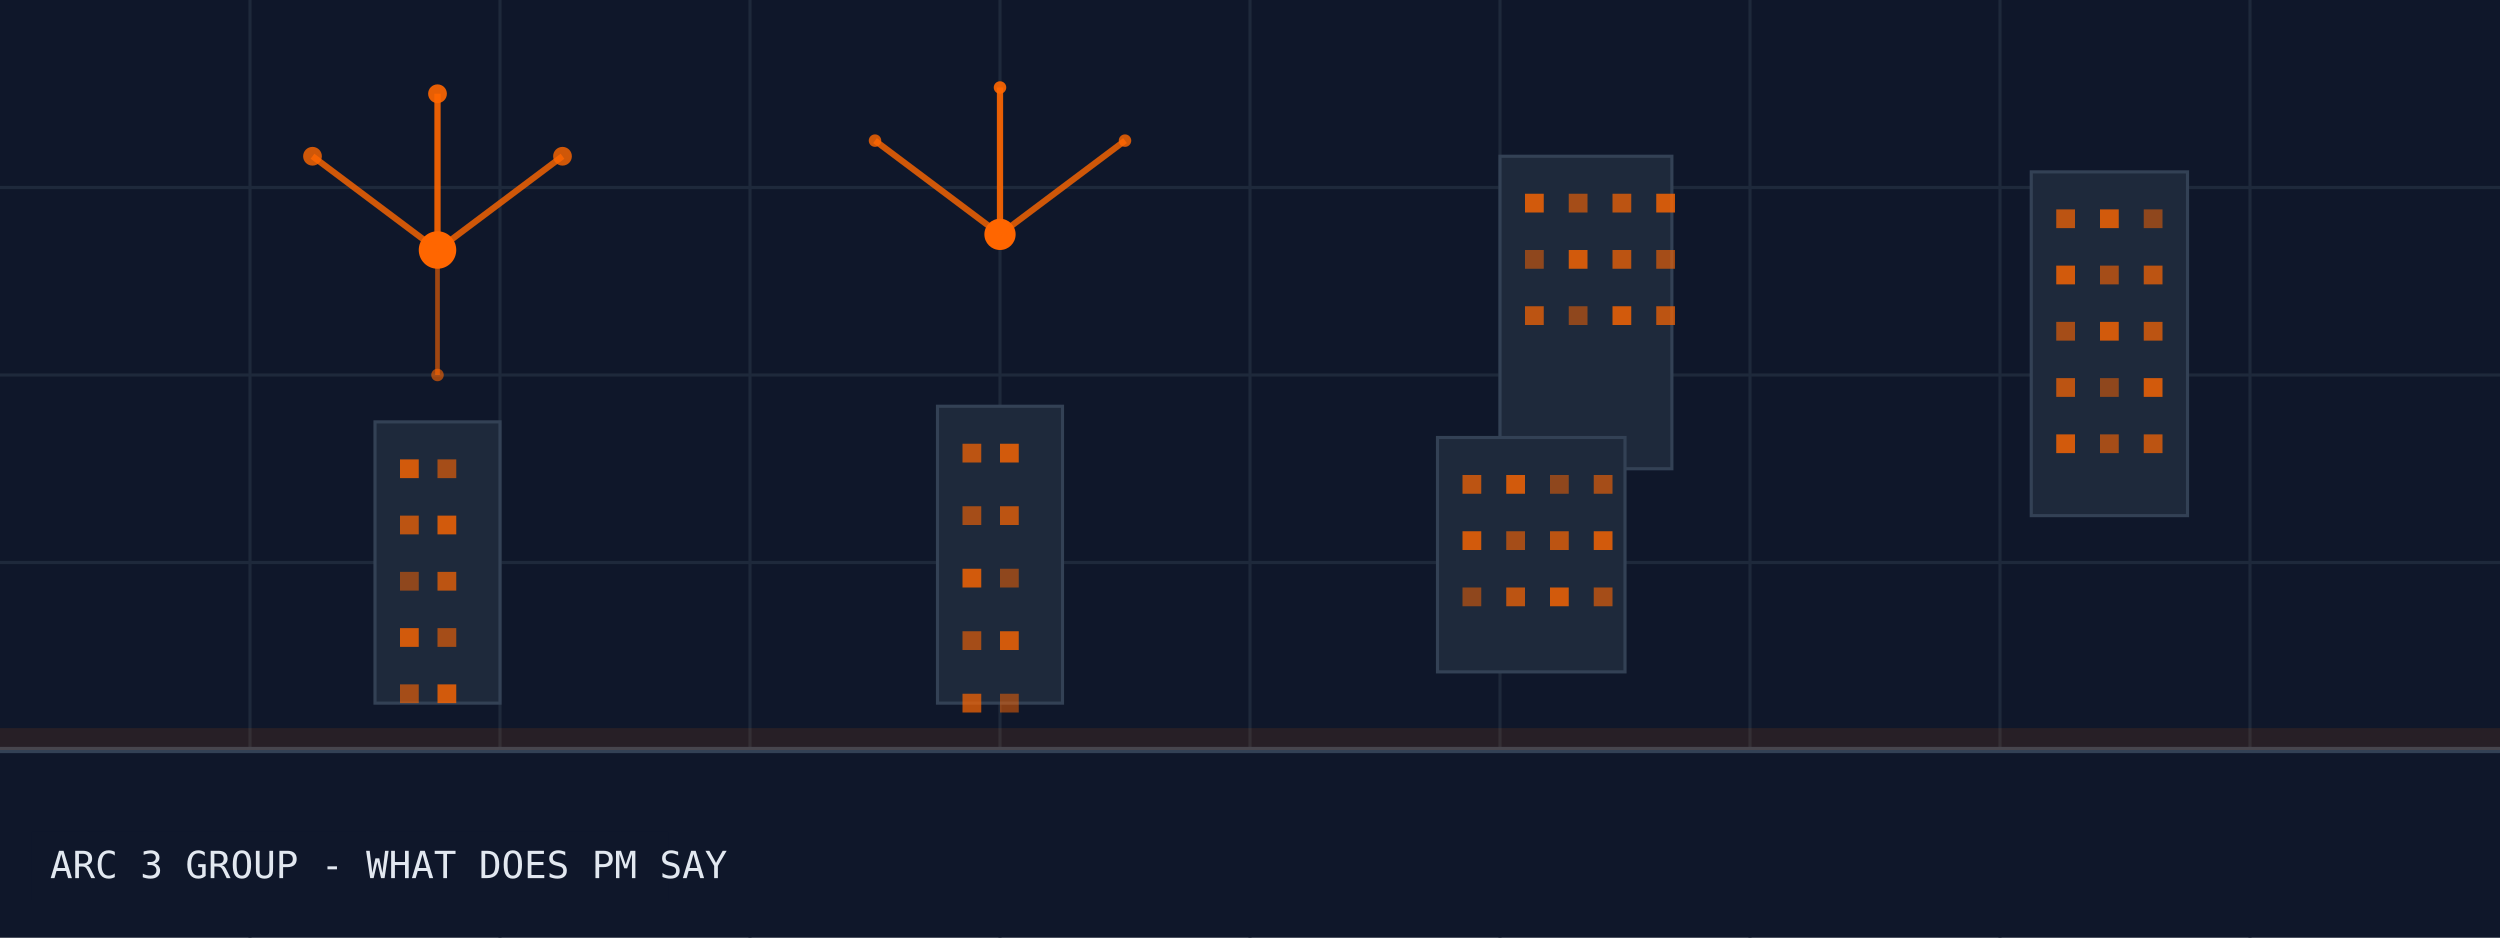
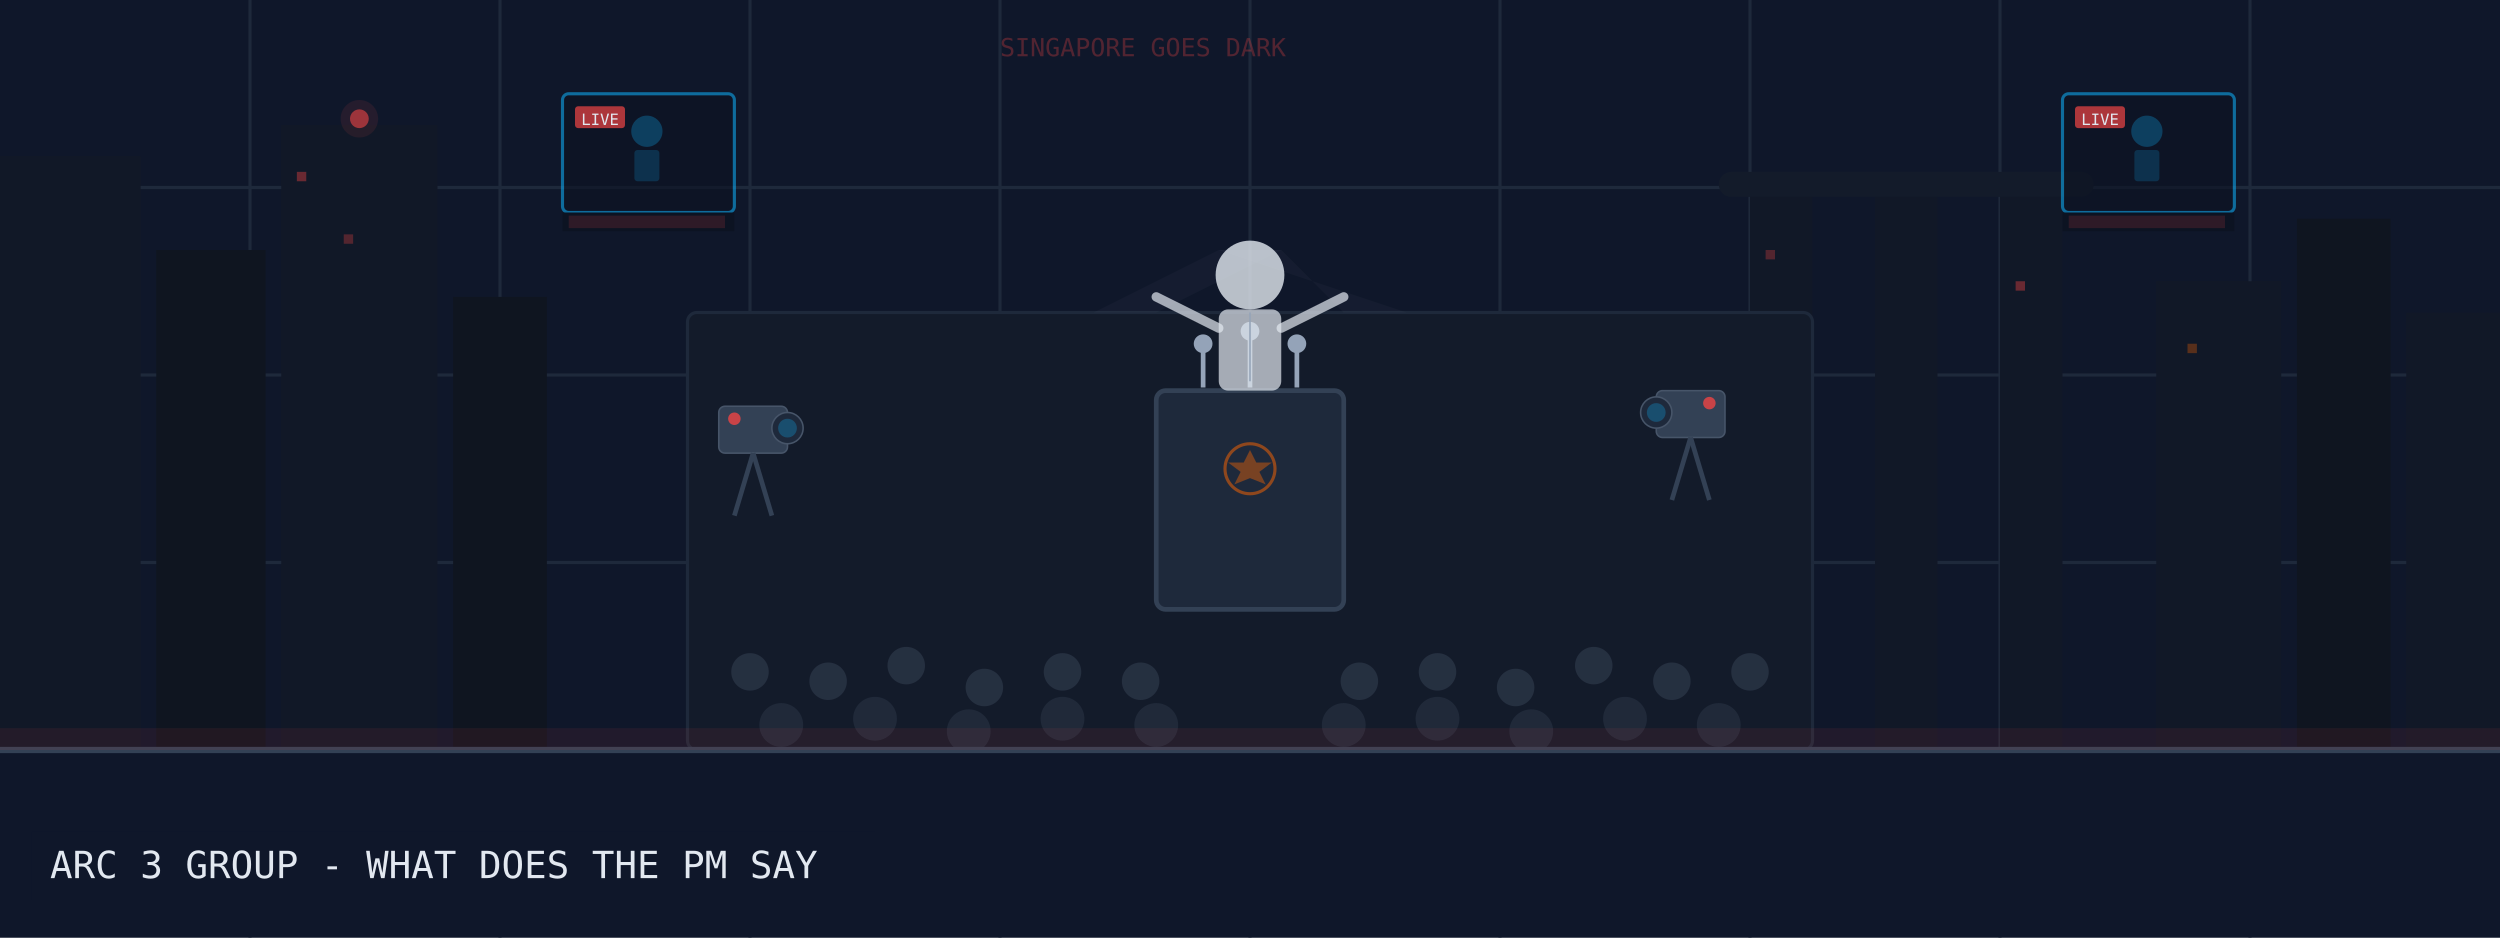
<svg xmlns="http://www.w3.org/2000/svg" viewBox="0 0 800 300" width="800" height="300">
  <rect width="800" height="300" fill="#0f172a" />
  <line x1="80" y1="0" x2="80" y2="300" stroke="#1e293b" stroke-width="1" />
  <line x1="160" y1="0" x2="160" y2="300" stroke="#1e293b" stroke-width="1" />
  <line x1="240" y1="0" x2="240" y2="300" stroke="#1e293b" stroke-width="1" />
  <line x1="320" y1="0" x2="320" y2="300" stroke="#1e293b" stroke-width="1" />
  <line x1="400" y1="0" x2="400" y2="300" stroke="#1e293b" stroke-width="1" />
  <line x1="480" y1="0" x2="480" y2="300" stroke="#1e293b" stroke-width="1" />
  <line x1="560" y1="0" x2="560" y2="300" stroke="#1e293b" stroke-width="1" />
  <line x1="640" y1="0" x2="640" y2="300" stroke="#1e293b" stroke-width="1" />
  <line x1="720" y1="0" x2="720" y2="300" stroke="#1e293b" stroke-width="1" />
  <line x1="0" y1="60" x2="800" y2="60" stroke="#1e293b" stroke-width="1" />
  <line x1="0" y1="120" x2="800" y2="120" stroke="#1e293b" stroke-width="1" />
  <line x1="0" y1="180" x2="800" y2="180" stroke="#1e293b" stroke-width="1" />
  <line x1="0" y1="240" x2="800" y2="240" stroke="#1e293b" stroke-width="1" />
+   <rect x="0" y="50" width="45" height="190" fill="#111827" />
+   <rect x="50" y="80" width="35" height="160" fill="#0f1520" />
+   <rect x="90" y="40" width="50" height="200" fill="#111827" />
+   <rect x="145" y="95" width="30" height="145" fill="#0f1520" />
+   <rect x="560" y="60" width="20" height="180" fill="#111827" />
+   <rect x="600" y="60" width="20" height="180" fill="#111827" />
+   <rect x="640" y="60" width="20" height="180" fill="#111827" />
+   <rect x="550" y="55" width="120" height="8" rx="4" fill="#131b2a" />
+   <rect x="690" y="90" width="40" height="150" fill="#111827" />
+   <rect x="735" y="70" width="30" height="170" fill="#0f1520" />
+   <rect x="770" y="100" width="30" height="140" fill="#111827" />
+   <rect x="95" y="55" width="3" height="3" fill="#ef4444" opacity="0.4" />
+   <rect x="110" y="75" width="3" height="3" fill="#ef4444" opacity="0.3" />
+   <rect x="565" y="80" width="3" height="3" fill="#ef4444" opacity="0.3" />
+   <rect x="645" y="90" width="3" height="3" fill="#ef4444" opacity="0.4" />
+   <rect x="700" y="110" width="3" height="3" fill="#FF6600" opacity="0.3" />
+   <circle cx="115" cy="38" r="3" fill="#ef4444" opacity="0.6" />
+   <circle cx="115" cy="38" r="6" fill="#ef4444" opacity="0.1" />
+   <rect x="220" y="100" width="360" height="140" rx="3" fill="#131b2a" stroke="#1e293b" stroke-width="1" />
+   <rect x="370" y="125" width="60" height="70" rx="3" fill="#1e293b" stroke="#334155" stroke-width="1.5" />
+   <circle cx="400" cy="150" r="8" fill="none" stroke="#FF6600" stroke-width="1" opacity="0.5" />
+   <polygon points="400,144 402,148 407,148 403,151 405,155 400,153 395,155 397,151 393,148 398,148" fill="#FF6600" opacity="0.4" />
+   <line x1="385" y1="124" x2="385" y2="112" stroke="#94a3b8" stroke-width="1.5" />
+   <circle cx="385" cy="110" r="3" fill="#94a3b8" />
+   <line x1="400" y1="124" x2="400" y2="108" stroke="#94a3b8" stroke-width="1.5" />
+   <circle cx="400" cy="106" r="3" fill="#94a3b8" />
+   <line x1="415" y1="124" x2="415" y2="112" stroke="#94a3b8" stroke-width="1.5" />
+   <circle cx="415" cy="110" r="3" fill="#94a3b8" />
+   <circle cx="400" cy="88" r="11" fill="#e2e8f0" opacity="0.8" />
+   <rect x="390" y="99" width="20" height="26" rx="3" fill="#e2e8f0" opacity="0.7" />
+   <line x1="400" y1="100" x2="400" y2="122" stroke="#94a3b8" stroke-width="0.5" />
+   <line x1="410" y1="105" x2="430" y2="95" stroke="#e2e8f0" stroke-width="3" stroke-linecap="round" opacity="0.7" />
+   <line x1="390" y1="105" x2="370" y2="95" stroke="#e2e8f0" stroke-width="3" stroke-linecap="round" opacity="0.7" />
+   <g transform="translate(230, 130)">
+     <rect x="0" y="0" width="22" height="15" rx="2" fill="#334155" stroke="#475569" stroke-width="0.5" />
+     <circle cx="22" cy="7" r="5" fill="#1e293b" stroke="#475569" stroke-width="0.5" />
+     <circle cx="22" cy="7" r="3" fill="#0ea5e9" opacity="0.3" />
+     <circle cx="5" cy="4" r="2" fill="#ef4444" opacity="0.8" />
+     <line x1="11" y1="15" x2="5" y2="35" stroke="#334155" stroke-width="1.5" />
+     <line x1="11" y1="15" x2="17" y2="35" stroke="#334155" stroke-width="1.5" />
+   </g>
+   <g transform="translate(530, 125)">
+     <rect x="0" y="0" width="22" height="15" rx="2" fill="#334155" stroke="#475569" stroke-width="0.5" />
+     <circle cx="0" cy="7" r="5" fill="#1e293b" stroke="#475569" stroke-width="0.5" />
+     <circle cx="0" cy="7" r="3" fill="#0ea5e9" opacity="0.3" />
+     <circle cx="17" cy="4" r="2" fill="#ef4444" opacity="0.8" />
+     <line x1="11" y1="15" x2="5" y2="35" stroke="#334155" stroke-width="1.5" />
+     <line x1="11" y1="15" x2="17" y2="35" stroke="#334155" stroke-width="1.5" />
+   </g>
+   <rect x="180" y="30" width="55" height="38" rx="2" fill="#0c1322" stroke="#0ea5e9" stroke-width="1" opacity="0.6" />
+   <circle cx="207" cy="42" r="5" fill="#0ea5e9" opacity="0.3" />
+   <rect x="203" y="48" width="8" height="10" rx="1" fill="#0ea5e9" opacity="0.2" />
+   <rect x="184" y="34" width="16" height="7" rx="1" fill="#ef4444" opacity="0.7" />
+   <text x="186" y="40" font-family="monospace" font-size="5" fill="#e2e8f0">LIVE</text>
+   <rect x="660" y="30" width="55" height="38" rx="2" fill="#0c1322" stroke="#0ea5e9" stroke-width="1" opacity="0.6" />
+   <circle cx="687" cy="42" r="5" fill="#0ea5e9" opacity="0.3" />
+   <rect x="683" y="48" width="8" height="10" rx="1" fill="#0ea5e9" opacity="0.2" />
+   <rect x="664" y="34" width="16" height="7" rx="1" fill="#ef4444" opacity="0.7" />
+   <text x="666" y="40" font-family="monospace" font-size="5" fill="#e2e8f0">LIVE</text>
+   <rect x="180" y="68" width="55" height="6" fill="#0c1322" />
+   <rect x="182" y="69" width="50" height="4" fill="#ef4444" opacity="0.15" />
+   <rect x="660" y="68" width="55" height="6" fill="#0c1322" />
+   <rect x="662" y="69" width="50" height="4" fill="#ef4444" opacity="0.15" />
+   <g opacity="0.35">
+     <circle cx="240" cy="215" r="6" fill="#475569" />
+     <circle cx="265" cy="218" r="6" fill="#475569" />
+     <circle cx="290" cy="213" r="6" fill="#475569" />
+     <circle cx="315" cy="220" r="6" fill="#475569" />
+     <circle cx="340" cy="215" r="6" fill="#475569" />
+     <circle cx="365" cy="218" r="6" fill="#475569" />
+     <circle cx="435" cy="218" r="6" fill="#475569" />
+     <circle cx="460" cy="215" r="6" fill="#475569" />
+     <circle cx="485" cy="220" r="6" fill="#475569" />
+     <circle cx="510" cy="213" r="6" fill="#475569" />
+     <circle cx="535" cy="218" r="6" fill="#475569" />
+     <circle cx="560" cy="215" r="6" fill="#475569" />
+   </g>
+   <g opacity="0.25">
+     <circle cx="250" cy="232" r="7" fill="#475569" />
+     <circle cx="280" cy="230" r="7" fill="#475569" />
+     <circle cx="310" cy="234" r="7" fill="#475569" />
+     <circle cx="340" cy="230" r="7" fill="#475569" />
+     <circle cx="370" cy="232" r="7" fill="#475569" />
+     <circle cx="430" cy="232" r="7" fill="#475569" />
+     <circle cx="460" cy="230" r="7" fill="#475569" />
+     <circle cx="490" cy="234" r="7" fill="#475569" />
+     <circle cx="520" cy="230" r="7" fill="#475569" />
+     <circle cx="550" cy="232" r="7" fill="#475569" />
+   </g>
+   <polygon points="350,100 390,80 410,80 370,100" fill="#e2e8f0" opacity="0.03" />
+   <polygon points="430,100 410,80 390,80 450,100" fill="#e2e8f0" opacity="0.03" />
+   <text x="320" y="18" font-family="monospace" font-size="8" fill="#ef4444" opacity="0.3">SINGAPORE GOES DARK</text>
  <rect x="0" y="240" width="800" height="60" fill="#0f172a" />
-   <line x1="0" y1="240" x2="800" y2="240" stroke="#334155" stroke-width="2.0" />
-   <rect x="0" y="233" width="800" height="7" fill="#FF6600" opacity="0.1" />
-   <circle cx="140" cy="80" r="6" fill="#FF6600" />
-   <line x1="140" y1="80" x2="140" y2="30" stroke="#FF6600" stroke-width="2" opacity="0.9" />
-   <circle cx="140" cy="30" r="3" fill="#FF6600" opacity="0.9" />
-   <line x1="140" y1="80" x2="180" y2="50" stroke="#FF6600" stroke-width="2" opacity="0.8" />
-   <circle cx="180" cy="50" r="3" fill="#FF6600" opacity="0.8" />
-   <line x1="140" y1="80" x2="100" y2="50" stroke="#FF6600" stroke-width="2" opacity="0.8" />
-   <circle cx="100" cy="50" r="3" fill="#FF6600" opacity="0.8" />
-   <line x1="140" y1="80" x2="140" y2="120" stroke="#FF6600" stroke-width="1.5" opacity="0.6" />
-   <circle cx="140" cy="120" r="2" fill="#FF6600" opacity="0.6" />
-   <rect x="120" y="135" width="40" height="90" fill="#1e293b" stroke="#334155" stroke-width="1" />
-   <rect x="128" y="147" width="6" height="6" fill="#FF6600" opacity="0.8" />
-   <rect x="140" y="147" width="6" height="6" fill="#FF6600" opacity="0.6" />
-   <rect x="128" y="165" width="6" height="6" fill="#FF6600" opacity="0.7" />
-   <rect x="140" y="165" width="6" height="6" fill="#FF6600" opacity="0.8" />
-   <rect x="128" y="183" width="6" height="6" fill="#FF6600" opacity="0.5" />
-   <rect x="140" y="183" width="6" height="6" fill="#FF6600" opacity="0.7" />
-   <rect x="128" y="201" width="6" height="6" fill="#FF6600" opacity="0.8" />
-   <rect x="140" y="201" width="6" height="6" fill="#FF6600" opacity="0.6" />
-   <rect x="128" y="219" width="6" height="6" fill="#FF6600" opacity="0.6" />
-   <rect x="140" y="219" width="6" height="6" fill="#FF6600" opacity="0.8" />
-   <circle cx="320" cy="75" r="5" fill="#FF6600" />
-   <line x1="320" y1="75" x2="320" y2="28" stroke="#FF6600" stroke-width="2" opacity="0.9" />
-   <circle cx="320" cy="28" r="2" fill="#FF6600" opacity="0.9" />
-   <line x1="320" y1="75" x2="360" y2="45" stroke="#FF6600" stroke-width="2" opacity="0.8" />
-   <circle cx="360" cy="45" r="2" fill="#FF6600" opacity="0.8" />
-   <line x1="320" y1="75" x2="280" y2="45" stroke="#FF6600" stroke-width="2" opacity="0.8" />
-   <circle cx="280" cy="45" r="2" fill="#FF6600" opacity="0.8" />
-   <rect x="300" y="130" width="40" height="95" fill="#1e293b" stroke="#334155" stroke-width="1" />
-   <rect x="308" y="142" width="6" height="6" fill="#FF6600" opacity="0.7" />
-   <rect x="320" y="142" width="6" height="6" fill="#FF6600" opacity="0.8" />
-   <rect x="308" y="162" width="6" height="6" fill="#FF6600" opacity="0.6" />
-   <rect x="320" y="162" width="6" height="6" fill="#FF6600" opacity="0.7" />
-   <rect x="308" y="182" width="6" height="6" fill="#FF6600" opacity="0.8" />
-   <rect x="320" y="182" width="6" height="6" fill="#FF6600" opacity="0.5" />
-   <rect x="308" y="202" width="6" height="6" fill="#FF6600" opacity="0.6" />
-   <rect x="320" y="202" width="6" height="6" fill="#FF6600" opacity="0.8" />
-   <rect x="308" y="222" width="6" height="6" fill="#FF6600" opacity="0.7" />
-   <rect x="320" y="222" width="6" height="6" fill="#FF6600" opacity="0.5" />
-   <rect x="480" y="50" width="55" height="100" fill="#1e293b" stroke="#334155" stroke-width="1" />
-   <rect x="488" y="62" width="6" height="6" fill="#FF6600" opacity="0.8" />
-   <rect x="502" y="62" width="6" height="6" fill="#FF6600" opacity="0.6" />
-   <rect x="516" y="62" width="6" height="6" fill="#FF6600" opacity="0.7" />
-   <rect x="530" y="62" width="6" height="6" fill="#FF6600" opacity="0.8" />
-   <rect x="488" y="80" width="6" height="6" fill="#FF6600" opacity="0.5" />
-   <rect x="502" y="80" width="6" height="6" fill="#FF6600" opacity="0.8" />
-   <rect x="516" y="80" width="6" height="6" fill="#FF6600" opacity="0.7" />
-   <rect x="530" y="80" width="6" height="6" fill="#FF6600" opacity="0.6" />
-   <rect x="488" y="98" width="6" height="6" fill="#FF6600" opacity="0.7" />
-   <rect x="502" y="98" width="6" height="6" fill="#FF6600" opacity="0.5" />
-   <rect x="516" y="98" width="6" height="6" fill="#FF6600" opacity="0.8" />
-   <rect x="530" y="98" width="6" height="6" fill="#FF6600" opacity="0.7" />
-   <rect x="460" y="140" width="60" height="75" fill="#1e293b" stroke="#334155" stroke-width="1" />
-   <rect x="468" y="152" width="6" height="6" fill="#FF6600" opacity="0.7" />
-   <rect x="482" y="152" width="6" height="6" fill="#FF6600" opacity="0.8" />
-   <rect x="496" y="152" width="6" height="6" fill="#FF6600" opacity="0.5" />
-   <rect x="510" y="152" width="6" height="6" fill="#FF6600" opacity="0.6" />
-   <rect x="468" y="170" width="6" height="6" fill="#FF6600" opacity="0.8" />
-   <rect x="482" y="170" width="6" height="6" fill="#FF6600" opacity="0.6" />
-   <rect x="496" y="170" width="6" height="6" fill="#FF6600" opacity="0.7" />
-   <rect x="510" y="170" width="6" height="6" fill="#FF6600" opacity="0.8" />
-   <rect x="468" y="188" width="6" height="6" fill="#FF6600" opacity="0.5" />
-   <rect x="482" y="188" width="6" height="6" fill="#FF6600" opacity="0.7" />
-   <rect x="496" y="188" width="6" height="6" fill="#FF6600" opacity="0.8" />
-   <rect x="510" y="188" width="6" height="6" fill="#FF6600" opacity="0.6" />
-   <rect x="650" y="55" width="50" height="110" fill="#1e293b" stroke="#334155" stroke-width="1" />
-   <rect x="658" y="67" width="6" height="6" fill="#FF6600" opacity="0.7" />
-   <rect x="672" y="67" width="6" height="6" fill="#FF6600" opacity="0.8" />
-   <rect x="686" y="67" width="6" height="6" fill="#FF6600" opacity="0.5" />
-   <rect x="658" y="85" width="6" height="6" fill="#FF6600" opacity="0.8" />
-   <rect x="672" y="85" width="6" height="6" fill="#FF6600" opacity="0.6" />
-   <rect x="686" y="85" width="6" height="6" fill="#FF6600" opacity="0.7" />
-   <rect x="658" y="103" width="6" height="6" fill="#FF6600" opacity="0.6" />
-   <rect x="672" y="103" width="6" height="6" fill="#FF6600" opacity="0.8" />
-   <rect x="686" y="103" width="6" height="6" fill="#FF6600" opacity="0.7" />
-   <rect x="658" y="121" width="6" height="6" fill="#FF6600" opacity="0.7" />
-   <rect x="672" y="121" width="6" height="6" fill="#FF6600" opacity="0.5" />
-   <rect x="686" y="121" width="6" height="6" fill="#FF6600" opacity="0.8" />
-   <rect x="658" y="139" width="6" height="6" fill="#FF6600" opacity="0.8" />
-   <rect x="672" y="139" width="6" height="6" fill="#FF6600" opacity="0.6" />
-   <rect x="686" y="139" width="6" height="6" fill="#FF6600" opacity="0.7" />
-   <rect x="10" y="266" width="204" height="22" fill="#0f172a" opacity="0.85" />
-   <text x="16" y="281" font-family="monospace" font-size="12" fill="#e2e8f0">ARC 3 GROUP - WHAT DOES PM SAY</text>
+   <line x1="0" y1="240" x2="800" y2="240" stroke="#334155" stroke-width="2" />
+   <rect x="0" y="233" width="800" height="7" fill="#ef4444" opacity="0.08" />
+   <rect x="10" y="266" width="270" height="22" fill="#0f172a" opacity="0.85" />
+   <text x="16" y="281" font-family="monospace" font-size="12" fill="#e2e8f0">ARC 3 GROUP - WHAT DOES THE PM SAY</text>
</svg>
